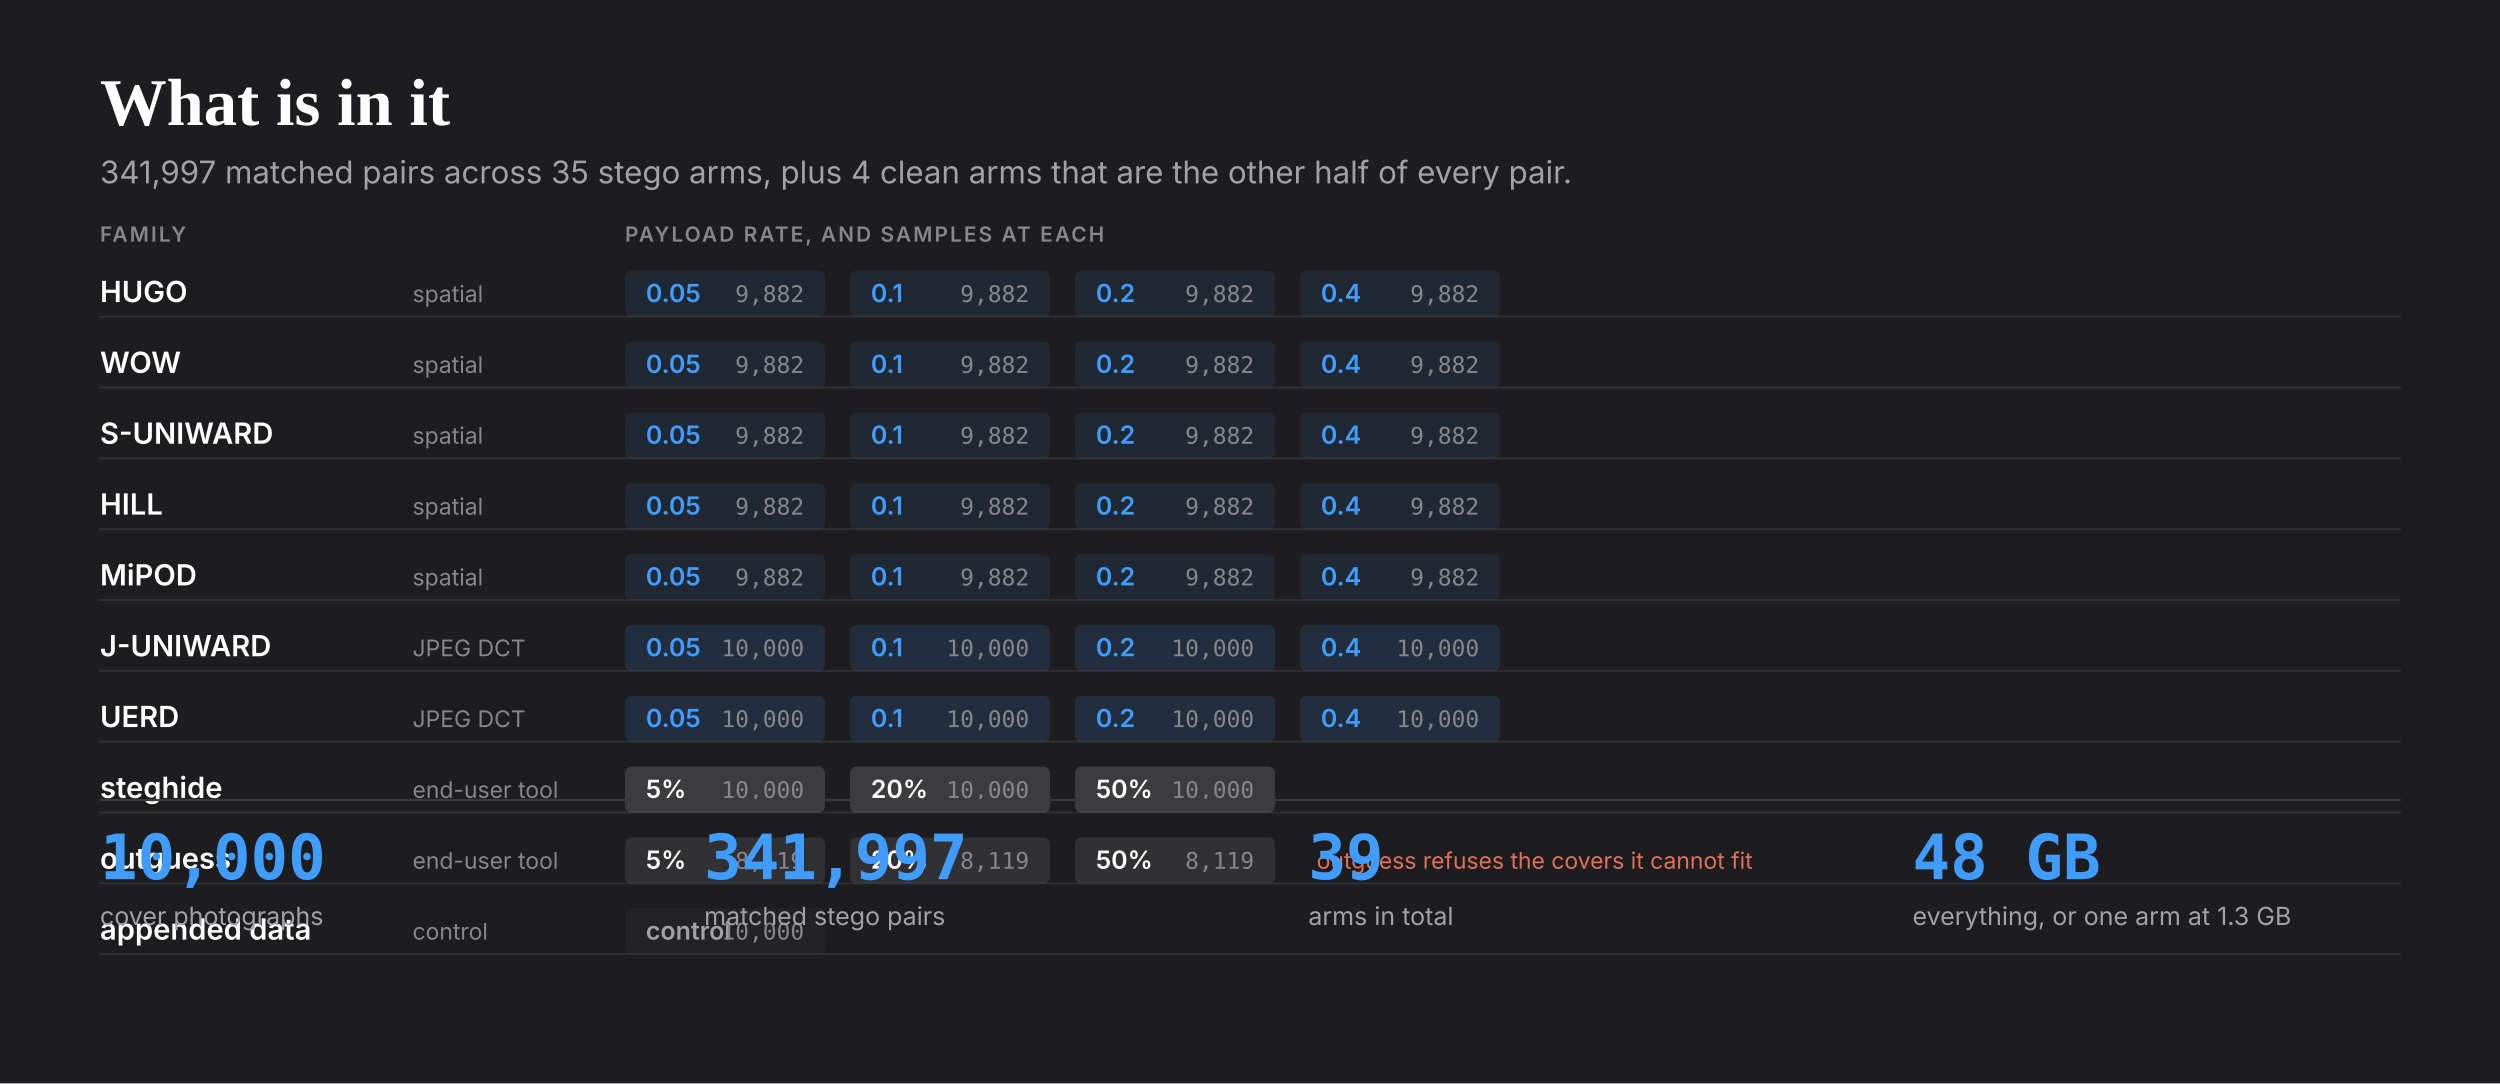
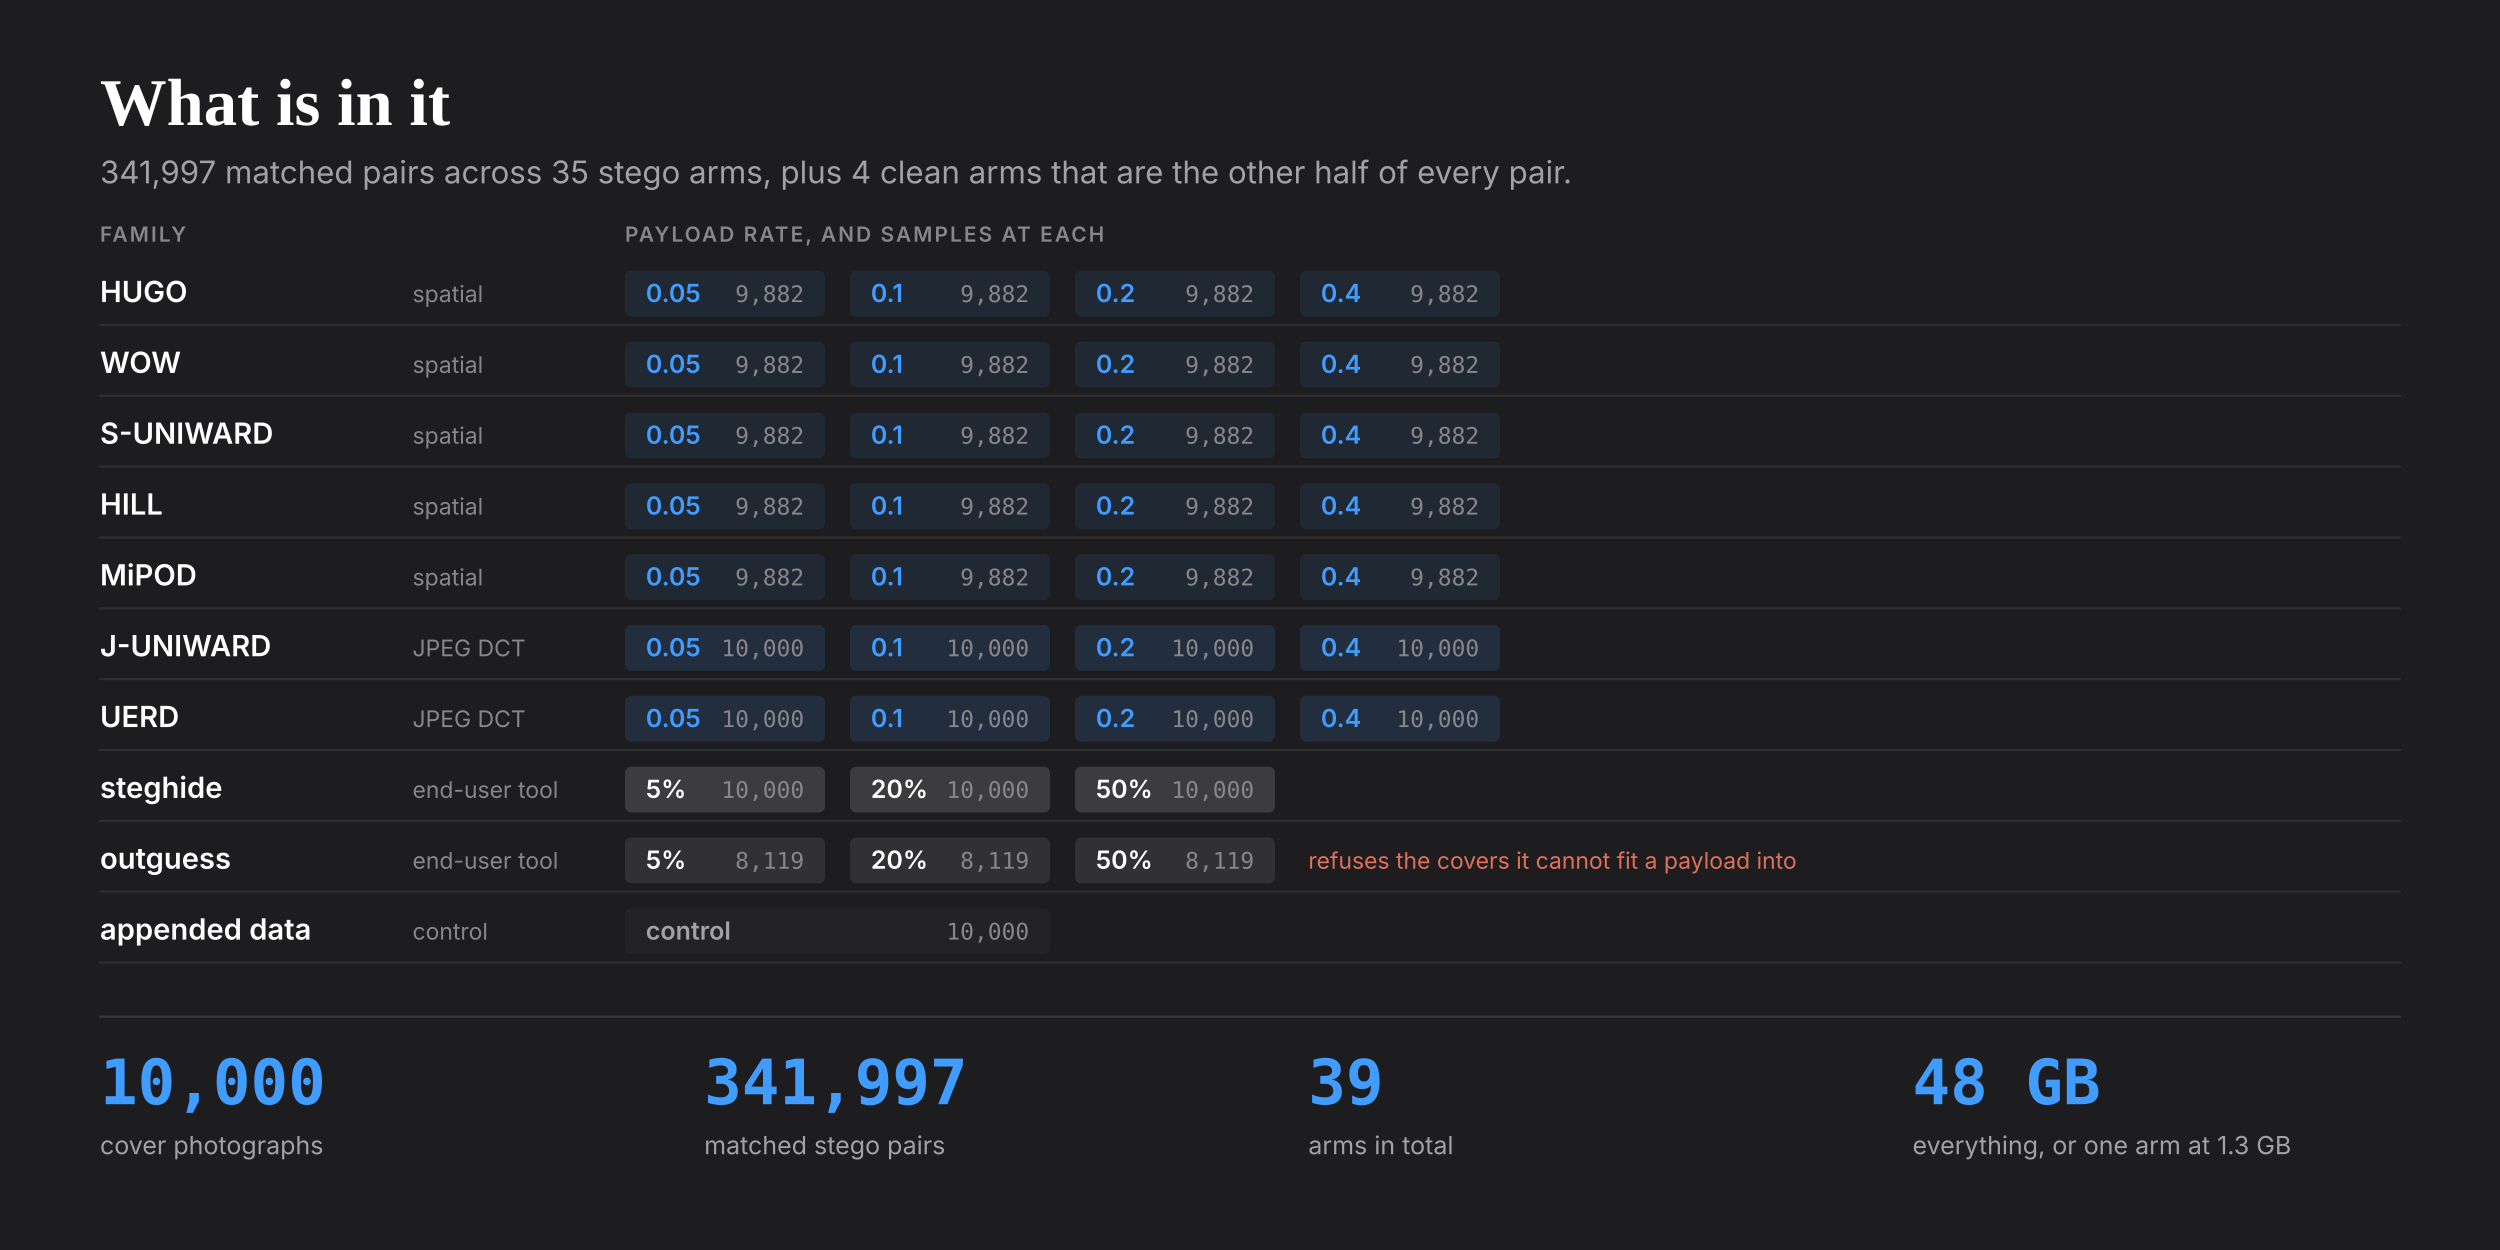
- <svg xmlns="http://www.w3.org/2000/svg" viewBox="0 0 1200 520" width="1200" height="520" role="img" aria-label="The Pentimento corpus: 341,997 matched pairs across 35 stego arms and 4 clean arms">
-   <rect x="0" y="0" width="1200" height="520" fill="#1D1D1F" />
+ <svg xmlns="http://www.w3.org/2000/svg" viewBox="0 0 1200 600" width="1200" height="600" role="img" aria-label="The Pentimento corpus: 341,997 matched pairs across 35 stego arms and 4 clean arms">
+   <rect x="0" y="0" width="1200" height="600" fill="#1D1D1F" />
  <text x="48" y="60" fill="#FFFFFF" font-family="Fraunces, Georgia, 'Times New Roman', serif" font-size="32" font-weight="600">What is in it</text>
  <text x="48" y="88" fill="#A1A1A6" font-family="'Hanken Grotesk', system-ui, -apple-system, 'Segoe UI', sans-serif" font-size="15">341,997 matched pairs across 35 stego arms, plus 4 clean arms that are the other half of every pair.</text>
  <text x="48" y="116" fill="#86868B" font-family="'Hanken Grotesk', system-ui, -apple-system, 'Segoe UI', sans-serif" font-size="10" font-weight="600" letter-spacing="0.1em">FAMILY</text>
  <text x="300" y="116" fill="#86868B" font-family="'Hanken Grotesk', system-ui, -apple-system, 'Segoe UI', sans-serif" font-size="10" font-weight="600" letter-spacing="0.1em">PAYLOAD RATE, AND SAMPLES AT EACH</text>
-   <line x1="48" y1="152" x2="1152" y2="152" stroke="#2F2F31" stroke-width="1" stroke-linecap="round" />
+   <line x1="48" y1="156" x2="1152" y2="156" stroke="#2F2F31" stroke-width="1" stroke-linecap="round" />
  <text x="48" y="145" fill="#FFFFFF" font-family="'Hanken Grotesk', system-ui, -apple-system, 'Segoe UI', sans-serif" font-size="14" font-weight="600">HUGO</text>
  <text x="198" y="145" fill="#86868B" font-family="'Hanken Grotesk', system-ui, -apple-system, 'Segoe UI', sans-serif" font-size="11">spatial</text>
  <rect x="300" y="130" width="96" height="22" fill="#409CFF" rx="3" opacity="0.09" />
  <text x="310" y="145" fill="#409CFF" font-family="'Hanken Grotesk', system-ui, -apple-system, 'Segoe UI', sans-serif" font-size="12" font-weight="600">0.05</text>
  <text x="386" y="145" fill="#86868B" font-family="'IBM Plex Mono', ui-monospace, 'SF Mono', Menlo, monospace" font-size="11" text-anchor="end">9,882</text>
  <rect x="408" y="130" width="96" height="22" fill="#409CFF" rx="3" opacity="0.09" />
  <text x="418" y="145" fill="#409CFF" font-family="'Hanken Grotesk', system-ui, -apple-system, 'Segoe UI', sans-serif" font-size="12" font-weight="600">0.1</text>
  <text x="494" y="145" fill="#86868B" font-family="'IBM Plex Mono', ui-monospace, 'SF Mono', Menlo, monospace" font-size="11" text-anchor="end">9,882</text>
  <rect x="516" y="130" width="96" height="22" fill="#409CFF" rx="3" opacity="0.09" />
  <text x="526" y="145" fill="#409CFF" font-family="'Hanken Grotesk', system-ui, -apple-system, 'Segoe UI', sans-serif" font-size="12" font-weight="600">0.2</text>
  <text x="602" y="145" fill="#86868B" font-family="'IBM Plex Mono', ui-monospace, 'SF Mono', Menlo, monospace" font-size="11" text-anchor="end">9,882</text>
  <rect x="624" y="130" width="96" height="22" fill="#409CFF" rx="3" opacity="0.09" />
  <text x="634" y="145" fill="#409CFF" font-family="'Hanken Grotesk', system-ui, -apple-system, 'Segoe UI', sans-serif" font-size="12" font-weight="600">0.4</text>
  <text x="710" y="145" fill="#86868B" font-family="'IBM Plex Mono', ui-monospace, 'SF Mono', Menlo, monospace" font-size="11" text-anchor="end">9,882</text>
-   <line x1="48" y1="186" x2="1152" y2="186" stroke="#2F2F31" stroke-width="1" stroke-linecap="round" />
+   <line x1="48" y1="190" x2="1152" y2="190" stroke="#2F2F31" stroke-width="1" stroke-linecap="round" />
  <text x="48" y="179" fill="#FFFFFF" font-family="'Hanken Grotesk', system-ui, -apple-system, 'Segoe UI', sans-serif" font-size="14" font-weight="600">WOW</text>
  <text x="198" y="179" fill="#86868B" font-family="'Hanken Grotesk', system-ui, -apple-system, 'Segoe UI', sans-serif" font-size="11">spatial</text>
  <rect x="300" y="164" width="96" height="22" fill="#409CFF" rx="3" opacity="0.09" />
  <text x="310" y="179" fill="#409CFF" font-family="'Hanken Grotesk', system-ui, -apple-system, 'Segoe UI', sans-serif" font-size="12" font-weight="600">0.05</text>
  <text x="386" y="179" fill="#86868B" font-family="'IBM Plex Mono', ui-monospace, 'SF Mono', Menlo, monospace" font-size="11" text-anchor="end">9,882</text>
  <rect x="408" y="164" width="96" height="22" fill="#409CFF" rx="3" opacity="0.09" />
  <text x="418" y="179" fill="#409CFF" font-family="'Hanken Grotesk', system-ui, -apple-system, 'Segoe UI', sans-serif" font-size="12" font-weight="600">0.1</text>
  <text x="494" y="179" fill="#86868B" font-family="'IBM Plex Mono', ui-monospace, 'SF Mono', Menlo, monospace" font-size="11" text-anchor="end">9,882</text>
  <rect x="516" y="164" width="96" height="22" fill="#409CFF" rx="3" opacity="0.09" />
  <text x="526" y="179" fill="#409CFF" font-family="'Hanken Grotesk', system-ui, -apple-system, 'Segoe UI', sans-serif" font-size="12" font-weight="600">0.2</text>
  <text x="602" y="179" fill="#86868B" font-family="'IBM Plex Mono', ui-monospace, 'SF Mono', Menlo, monospace" font-size="11" text-anchor="end">9,882</text>
  <rect x="624" y="164" width="96" height="22" fill="#409CFF" rx="3" opacity="0.09" />
  <text x="634" y="179" fill="#409CFF" font-family="'Hanken Grotesk', system-ui, -apple-system, 'Segoe UI', sans-serif" font-size="12" font-weight="600">0.4</text>
  <text x="710" y="179" fill="#86868B" font-family="'IBM Plex Mono', ui-monospace, 'SF Mono', Menlo, monospace" font-size="11" text-anchor="end">9,882</text>
-   <line x1="48" y1="220" x2="1152" y2="220" stroke="#2F2F31" stroke-width="1" stroke-linecap="round" />
+   <line x1="48" y1="224" x2="1152" y2="224" stroke="#2F2F31" stroke-width="1" stroke-linecap="round" />
  <text x="48" y="213" fill="#FFFFFF" font-family="'Hanken Grotesk', system-ui, -apple-system, 'Segoe UI', sans-serif" font-size="14" font-weight="600">S-UNIWARD</text>
  <text x="198" y="213" fill="#86868B" font-family="'Hanken Grotesk', system-ui, -apple-system, 'Segoe UI', sans-serif" font-size="11">spatial</text>
  <rect x="300" y="198" width="96" height="22" fill="#409CFF" rx="3" opacity="0.09" />
  <text x="310" y="213" fill="#409CFF" font-family="'Hanken Grotesk', system-ui, -apple-system, 'Segoe UI', sans-serif" font-size="12" font-weight="600">0.05</text>
  <text x="386" y="213" fill="#86868B" font-family="'IBM Plex Mono', ui-monospace, 'SF Mono', Menlo, monospace" font-size="11" text-anchor="end">9,882</text>
  <rect x="408" y="198" width="96" height="22" fill="#409CFF" rx="3" opacity="0.09" />
  <text x="418" y="213" fill="#409CFF" font-family="'Hanken Grotesk', system-ui, -apple-system, 'Segoe UI', sans-serif" font-size="12" font-weight="600">0.1</text>
  <text x="494" y="213" fill="#86868B" font-family="'IBM Plex Mono', ui-monospace, 'SF Mono', Menlo, monospace" font-size="11" text-anchor="end">9,882</text>
  <rect x="516" y="198" width="96" height="22" fill="#409CFF" rx="3" opacity="0.09" />
  <text x="526" y="213" fill="#409CFF" font-family="'Hanken Grotesk', system-ui, -apple-system, 'Segoe UI', sans-serif" font-size="12" font-weight="600">0.2</text>
  <text x="602" y="213" fill="#86868B" font-family="'IBM Plex Mono', ui-monospace, 'SF Mono', Menlo, monospace" font-size="11" text-anchor="end">9,882</text>
  <rect x="624" y="198" width="96" height="22" fill="#409CFF" rx="3" opacity="0.09" />
  <text x="634" y="213" fill="#409CFF" font-family="'Hanken Grotesk', system-ui, -apple-system, 'Segoe UI', sans-serif" font-size="12" font-weight="600">0.4</text>
  <text x="710" y="213" fill="#86868B" font-family="'IBM Plex Mono', ui-monospace, 'SF Mono', Menlo, monospace" font-size="11" text-anchor="end">9,882</text>
-   <line x1="48" y1="254" x2="1152" y2="254" stroke="#2F2F31" stroke-width="1" stroke-linecap="round" />
+   <line x1="48" y1="258" x2="1152" y2="258" stroke="#2F2F31" stroke-width="1" stroke-linecap="round" />
  <text x="48" y="247" fill="#FFFFFF" font-family="'Hanken Grotesk', system-ui, -apple-system, 'Segoe UI', sans-serif" font-size="14" font-weight="600">HILL</text>
  <text x="198" y="247" fill="#86868B" font-family="'Hanken Grotesk', system-ui, -apple-system, 'Segoe UI', sans-serif" font-size="11">spatial</text>
  <rect x="300" y="232" width="96" height="22" fill="#409CFF" rx="3" opacity="0.09" />
  <text x="310" y="247" fill="#409CFF" font-family="'Hanken Grotesk', system-ui, -apple-system, 'Segoe UI', sans-serif" font-size="12" font-weight="600">0.05</text>
  <text x="386" y="247" fill="#86868B" font-family="'IBM Plex Mono', ui-monospace, 'SF Mono', Menlo, monospace" font-size="11" text-anchor="end">9,882</text>
  <rect x="408" y="232" width="96" height="22" fill="#409CFF" rx="3" opacity="0.09" />
  <text x="418" y="247" fill="#409CFF" font-family="'Hanken Grotesk', system-ui, -apple-system, 'Segoe UI', sans-serif" font-size="12" font-weight="600">0.1</text>
  <text x="494" y="247" fill="#86868B" font-family="'IBM Plex Mono', ui-monospace, 'SF Mono', Menlo, monospace" font-size="11" text-anchor="end">9,882</text>
  <rect x="516" y="232" width="96" height="22" fill="#409CFF" rx="3" opacity="0.09" />
  <text x="526" y="247" fill="#409CFF" font-family="'Hanken Grotesk', system-ui, -apple-system, 'Segoe UI', sans-serif" font-size="12" font-weight="600">0.2</text>
  <text x="602" y="247" fill="#86868B" font-family="'IBM Plex Mono', ui-monospace, 'SF Mono', Menlo, monospace" font-size="11" text-anchor="end">9,882</text>
  <rect x="624" y="232" width="96" height="22" fill="#409CFF" rx="3" opacity="0.09" />
  <text x="634" y="247" fill="#409CFF" font-family="'Hanken Grotesk', system-ui, -apple-system, 'Segoe UI', sans-serif" font-size="12" font-weight="600">0.4</text>
  <text x="710" y="247" fill="#86868B" font-family="'IBM Plex Mono', ui-monospace, 'SF Mono', Menlo, monospace" font-size="11" text-anchor="end">9,882</text>
-   <line x1="48" y1="288" x2="1152" y2="288" stroke="#2F2F31" stroke-width="1" stroke-linecap="round" />
+   <line x1="48" y1="292" x2="1152" y2="292" stroke="#2F2F31" stroke-width="1" stroke-linecap="round" />
  <text x="48" y="281" fill="#FFFFFF" font-family="'Hanken Grotesk', system-ui, -apple-system, 'Segoe UI', sans-serif" font-size="14" font-weight="600">MiPOD</text>
  <text x="198" y="281" fill="#86868B" font-family="'Hanken Grotesk', system-ui, -apple-system, 'Segoe UI', sans-serif" font-size="11">spatial</text>
  <rect x="300" y="266" width="96" height="22" fill="#409CFF" rx="3" opacity="0.09" />
  <text x="310" y="281" fill="#409CFF" font-family="'Hanken Grotesk', system-ui, -apple-system, 'Segoe UI', sans-serif" font-size="12" font-weight="600">0.05</text>
  <text x="386" y="281" fill="#86868B" font-family="'IBM Plex Mono', ui-monospace, 'SF Mono', Menlo, monospace" font-size="11" text-anchor="end">9,882</text>
  <rect x="408" y="266" width="96" height="22" fill="#409CFF" rx="3" opacity="0.09" />
  <text x="418" y="281" fill="#409CFF" font-family="'Hanken Grotesk', system-ui, -apple-system, 'Segoe UI', sans-serif" font-size="12" font-weight="600">0.1</text>
  <text x="494" y="281" fill="#86868B" font-family="'IBM Plex Mono', ui-monospace, 'SF Mono', Menlo, monospace" font-size="11" text-anchor="end">9,882</text>
  <rect x="516" y="266" width="96" height="22" fill="#409CFF" rx="3" opacity="0.09" />
  <text x="526" y="281" fill="#409CFF" font-family="'Hanken Grotesk', system-ui, -apple-system, 'Segoe UI', sans-serif" font-size="12" font-weight="600">0.2</text>
  <text x="602" y="281" fill="#86868B" font-family="'IBM Plex Mono', ui-monospace, 'SF Mono', Menlo, monospace" font-size="11" text-anchor="end">9,882</text>
  <rect x="624" y="266" width="96" height="22" fill="#409CFF" rx="3" opacity="0.09" />
  <text x="634" y="281" fill="#409CFF" font-family="'Hanken Grotesk', system-ui, -apple-system, 'Segoe UI', sans-serif" font-size="12" font-weight="600">0.4</text>
  <text x="710" y="281" fill="#86868B" font-family="'IBM Plex Mono', ui-monospace, 'SF Mono', Menlo, monospace" font-size="11" text-anchor="end">9,882</text>
-   <line x1="48" y1="322" x2="1152" y2="322" stroke="#2F2F31" stroke-width="1" stroke-linecap="round" />
+   <line x1="48" y1="326" x2="1152" y2="326" stroke="#2F2F31" stroke-width="1" stroke-linecap="round" />
  <text x="48" y="315" fill="#FFFFFF" font-family="'Hanken Grotesk', system-ui, -apple-system, 'Segoe UI', sans-serif" font-size="14" font-weight="600">J-UNIWARD</text>
  <text x="198" y="315" fill="#86868B" font-family="'Hanken Grotesk', system-ui, -apple-system, 'Segoe UI', sans-serif" font-size="11">JPEG DCT</text>
  <rect x="300" y="300" width="96" height="22" fill="#409CFF" rx="3" opacity="0.14" />
  <text x="310" y="315" fill="#409CFF" font-family="'Hanken Grotesk', system-ui, -apple-system, 'Segoe UI', sans-serif" font-size="12" font-weight="600">0.05</text>
  <text x="386" y="315" fill="#86868B" font-family="'IBM Plex Mono', ui-monospace, 'SF Mono', Menlo, monospace" font-size="11" text-anchor="end">10,000</text>
  <rect x="408" y="300" width="96" height="22" fill="#409CFF" rx="3" opacity="0.14" />
  <text x="418" y="315" fill="#409CFF" font-family="'Hanken Grotesk', system-ui, -apple-system, 'Segoe UI', sans-serif" font-size="12" font-weight="600">0.1</text>
  <text x="494" y="315" fill="#86868B" font-family="'IBM Plex Mono', ui-monospace, 'SF Mono', Menlo, monospace" font-size="11" text-anchor="end">10,000</text>
  <rect x="516" y="300" width="96" height="22" fill="#409CFF" rx="3" opacity="0.14" />
  <text x="526" y="315" fill="#409CFF" font-family="'Hanken Grotesk', system-ui, -apple-system, 'Segoe UI', sans-serif" font-size="12" font-weight="600">0.2</text>
  <text x="602" y="315" fill="#86868B" font-family="'IBM Plex Mono', ui-monospace, 'SF Mono', Menlo, monospace" font-size="11" text-anchor="end">10,000</text>
  <rect x="624" y="300" width="96" height="22" fill="#409CFF" rx="3" opacity="0.14" />
  <text x="634" y="315" fill="#409CFF" font-family="'Hanken Grotesk', system-ui, -apple-system, 'Segoe UI', sans-serif" font-size="12" font-weight="600">0.4</text>
  <text x="710" y="315" fill="#86868B" font-family="'IBM Plex Mono', ui-monospace, 'SF Mono', Menlo, monospace" font-size="11" text-anchor="end">10,000</text>
-   <line x1="48" y1="356" x2="1152" y2="356" stroke="#2F2F31" stroke-width="1" stroke-linecap="round" />
+   <line x1="48" y1="360" x2="1152" y2="360" stroke="#2F2F31" stroke-width="1" stroke-linecap="round" />
  <text x="48" y="349" fill="#FFFFFF" font-family="'Hanken Grotesk', system-ui, -apple-system, 'Segoe UI', sans-serif" font-size="14" font-weight="600">UERD</text>
  <text x="198" y="349" fill="#86868B" font-family="'Hanken Grotesk', system-ui, -apple-system, 'Segoe UI', sans-serif" font-size="11">JPEG DCT</text>
  <rect x="300" y="334" width="96" height="22" fill="#409CFF" rx="3" opacity="0.14" />
  <text x="310" y="349" fill="#409CFF" font-family="'Hanken Grotesk', system-ui, -apple-system, 'Segoe UI', sans-serif" font-size="12" font-weight="600">0.05</text>
  <text x="386" y="349" fill="#86868B" font-family="'IBM Plex Mono', ui-monospace, 'SF Mono', Menlo, monospace" font-size="11" text-anchor="end">10,000</text>
  <rect x="408" y="334" width="96" height="22" fill="#409CFF" rx="3" opacity="0.14" />
  <text x="418" y="349" fill="#409CFF" font-family="'Hanken Grotesk', system-ui, -apple-system, 'Segoe UI', sans-serif" font-size="12" font-weight="600">0.1</text>
  <text x="494" y="349" fill="#86868B" font-family="'IBM Plex Mono', ui-monospace, 'SF Mono', Menlo, monospace" font-size="11" text-anchor="end">10,000</text>
  <rect x="516" y="334" width="96" height="22" fill="#409CFF" rx="3" opacity="0.14" />
  <text x="526" y="349" fill="#409CFF" font-family="'Hanken Grotesk', system-ui, -apple-system, 'Segoe UI', sans-serif" font-size="12" font-weight="600">0.2</text>
  <text x="602" y="349" fill="#86868B" font-family="'IBM Plex Mono', ui-monospace, 'SF Mono', Menlo, monospace" font-size="11" text-anchor="end">10,000</text>
  <rect x="624" y="334" width="96" height="22" fill="#409CFF" rx="3" opacity="0.14" />
  <text x="634" y="349" fill="#409CFF" font-family="'Hanken Grotesk', system-ui, -apple-system, 'Segoe UI', sans-serif" font-size="12" font-weight="600">0.4</text>
  <text x="710" y="349" fill="#86868B" font-family="'IBM Plex Mono', ui-monospace, 'SF Mono', Menlo, monospace" font-size="11" text-anchor="end">10,000</text>
-   <line x1="48" y1="390" x2="1152" y2="390" stroke="#2F2F31" stroke-width="1" stroke-linecap="round" />
+   <line x1="48" y1="394" x2="1152" y2="394" stroke="#2F2F31" stroke-width="1" stroke-linecap="round" />
  <text x="48" y="383" fill="#FFFFFF" font-family="'Hanken Grotesk', system-ui, -apple-system, 'Segoe UI', sans-serif" font-size="14" font-weight="600">steghide</text>
  <text x="198" y="383" fill="#86868B" font-family="'Hanken Grotesk', system-ui, -apple-system, 'Segoe UI', sans-serif" font-size="11">end-user tool</text>
  <rect x="300" y="368" width="96" height="22" fill="#FFFFFF" rx="3" opacity="0.14" />
  <text x="310" y="383" fill="#FFFFFF" font-family="'Hanken Grotesk', system-ui, -apple-system, 'Segoe UI', sans-serif" font-size="12" font-weight="600">5%</text>
  <text x="386" y="383" fill="#86868B" font-family="'IBM Plex Mono', ui-monospace, 'SF Mono', Menlo, monospace" font-size="11" text-anchor="end">10,000</text>
  <rect x="408" y="368" width="96" height="22" fill="#FFFFFF" rx="3" opacity="0.14" />
  <text x="418" y="383" fill="#FFFFFF" font-family="'Hanken Grotesk', system-ui, -apple-system, 'Segoe UI', sans-serif" font-size="12" font-weight="600">20%</text>
  <text x="494" y="383" fill="#86868B" font-family="'IBM Plex Mono', ui-monospace, 'SF Mono', Menlo, monospace" font-size="11" text-anchor="end">10,000</text>
  <rect x="516" y="368" width="96" height="22" fill="#FFFFFF" rx="3" opacity="0.14" />
  <text x="526" y="383" fill="#FFFFFF" font-family="'Hanken Grotesk', system-ui, -apple-system, 'Segoe UI', sans-serif" font-size="12" font-weight="600">50%</text>
  <text x="602" y="383" fill="#86868B" font-family="'IBM Plex Mono', ui-monospace, 'SF Mono', Menlo, monospace" font-size="11" text-anchor="end">10,000</text>
-   <line x1="48" y1="424" x2="1152" y2="424" stroke="#2F2F31" stroke-width="1" stroke-linecap="round" />
+   <line x1="48" y1="428" x2="1152" y2="428" stroke="#2F2F31" stroke-width="1" stroke-linecap="round" />
  <text x="48" y="417" fill="#FFFFFF" font-family="'Hanken Grotesk', system-ui, -apple-system, 'Segoe UI', sans-serif" font-size="14" font-weight="600">outguess</text>
  <text x="198" y="417" fill="#86868B" font-family="'Hanken Grotesk', system-ui, -apple-system, 'Segoe UI', sans-serif" font-size="11">end-user tool</text>
  <rect x="300" y="402" width="96" height="22" fill="#FFFFFF" rx="3" opacity="0.09" />
  <text x="310" y="417" fill="#FFFFFF" font-family="'Hanken Grotesk', system-ui, -apple-system, 'Segoe UI', sans-serif" font-size="12" font-weight="600">5%</text>
  <text x="386" y="417" fill="#86868B" font-family="'IBM Plex Mono', ui-monospace, 'SF Mono', Menlo, monospace" font-size="11" text-anchor="end">8,119</text>
  <rect x="408" y="402" width="96" height="22" fill="#FFFFFF" rx="3" opacity="0.09" />
  <text x="418" y="417" fill="#FFFFFF" font-family="'Hanken Grotesk', system-ui, -apple-system, 'Segoe UI', sans-serif" font-size="12" font-weight="600">20%</text>
  <text x="494" y="417" fill="#86868B" font-family="'IBM Plex Mono', ui-monospace, 'SF Mono', Menlo, monospace" font-size="11" text-anchor="end">8,119</text>
  <rect x="516" y="402" width="96" height="22" fill="#FFFFFF" rx="3" opacity="0.09" />
  <text x="526" y="417" fill="#FFFFFF" font-family="'Hanken Grotesk', system-ui, -apple-system, 'Segoe UI', sans-serif" font-size="12" font-weight="600">50%</text>
  <text x="602" y="417" fill="#86868B" font-family="'IBM Plex Mono', ui-monospace, 'SF Mono', Menlo, monospace" font-size="11" text-anchor="end">8,119</text>
-   <line x1="48" y1="458" x2="1152" y2="458" stroke="#2F2F31" stroke-width="1" stroke-linecap="round" />
+   <text x="628" y="417" fill="#E0705A" font-family="'Hanken Grotesk', system-ui, -apple-system, 'Segoe UI', sans-serif" font-size="11">refuses the covers it cannot fit a payload into</text>
+   <line x1="48" y1="462" x2="1152" y2="462" stroke="#2F2F31" stroke-width="1" stroke-linecap="round" />
  <text x="48" y="451" fill="#FFFFFF" font-family="'Hanken Grotesk', system-ui, -apple-system, 'Segoe UI', sans-serif" font-size="14" font-weight="600">appended data</text>
  <text x="198" y="451" fill="#86868B" font-family="'Hanken Grotesk', system-ui, -apple-system, 'Segoe UI', sans-serif" font-size="11">control</text>
-   <rect x="300" y="436" width="96" height="22" fill="#48484A" rx="3" opacity="0.14" />
+   <rect x="300" y="436" width="204" height="22" fill="#48484A" rx="3" opacity="0.14" />
  <text x="310" y="451" fill="#A1A1A6" font-family="'Hanken Grotesk', system-ui, -apple-system, 'Segoe UI', sans-serif" font-size="12" font-weight="600">control</text>
-   <text x="386" y="451" fill="#86868B" font-family="'IBM Plex Mono', ui-monospace, 'SF Mono', Menlo, monospace" font-size="11" text-anchor="end">10,000</text>
-   <text x="632" y="417" fill="#E0705A" font-family="'Hanken Grotesk', system-ui, -apple-system, 'Segoe UI', sans-serif" font-size="11">outguess refuses the covers it cannot fit</text>
-   <line x1="48" y1="384" x2="1152" y2="384" stroke="#3A3A3C" stroke-width="1" stroke-linecap="round" />
-   <text x="48" y="422" fill="#409CFF" font-family="'IBM Plex Mono', ui-monospace, 'SF Mono', Menlo, monospace" font-size="30" font-weight="600">10,000</text>
-   <text x="48" y="444" fill="#A1A1A6" font-family="'Hanken Grotesk', system-ui, -apple-system, 'Segoe UI', sans-serif" font-size="12">cover photographs</text>
-   <text x="338" y="422" fill="#409CFF" font-family="'IBM Plex Mono', ui-monospace, 'SF Mono', Menlo, monospace" font-size="30" font-weight="600">341,997</text>
-   <text x="338" y="444" fill="#A1A1A6" font-family="'Hanken Grotesk', system-ui, -apple-system, 'Segoe UI', sans-serif" font-size="12">matched stego pairs</text>
-   <text x="628" y="422" fill="#409CFF" font-family="'IBM Plex Mono', ui-monospace, 'SF Mono', Menlo, monospace" font-size="30" font-weight="600">39</text>
-   <text x="628" y="444" fill="#A1A1A6" font-family="'Hanken Grotesk', system-ui, -apple-system, 'Segoe UI', sans-serif" font-size="12">arms in total</text>
-   <text x="918" y="422" fill="#409CFF" font-family="'IBM Plex Mono', ui-monospace, 'SF Mono', Menlo, monospace" font-size="30" font-weight="600">48 GB</text>
-   <text x="918" y="444" fill="#A1A1A6" font-family="'Hanken Grotesk', system-ui, -apple-system, 'Segoe UI', sans-serif" font-size="12">everything, or one arm at 1.3 GB</text>
+   <text x="494" y="451" fill="#86868B" font-family="'IBM Plex Mono', ui-monospace, 'SF Mono', Menlo, monospace" font-size="11" text-anchor="end">10,000</text>
+   <line x1="48" y1="488" x2="1152" y2="488" stroke="#3A3A3C" stroke-width="1" stroke-linecap="round" />
+   <text x="48" y="530" fill="#409CFF" font-family="'IBM Plex Mono', ui-monospace, 'SF Mono', Menlo, monospace" font-size="30" font-weight="600">10,000</text>
+   <text x="48" y="554" fill="#A1A1A6" font-family="'Hanken Grotesk', system-ui, -apple-system, 'Segoe UI', sans-serif" font-size="12">cover photographs</text>
+   <text x="338" y="530" fill="#409CFF" font-family="'IBM Plex Mono', ui-monospace, 'SF Mono', Menlo, monospace" font-size="30" font-weight="600">341,997</text>
+   <text x="338" y="554" fill="#A1A1A6" font-family="'Hanken Grotesk', system-ui, -apple-system, 'Segoe UI', sans-serif" font-size="12">matched stego pairs</text>
+   <text x="628" y="530" fill="#409CFF" font-family="'IBM Plex Mono', ui-monospace, 'SF Mono', Menlo, monospace" font-size="30" font-weight="600">39</text>
+   <text x="628" y="554" fill="#A1A1A6" font-family="'Hanken Grotesk', system-ui, -apple-system, 'Segoe UI', sans-serif" font-size="12">arms in total</text>
+   <text x="918" y="530" fill="#409CFF" font-family="'IBM Plex Mono', ui-monospace, 'SF Mono', Menlo, monospace" font-size="30" font-weight="600">48 GB</text>
+   <text x="918" y="554" fill="#A1A1A6" font-family="'Hanken Grotesk', system-ui, -apple-system, 'Segoe UI', sans-serif" font-size="12">everything, or one arm at 1.3 GB</text>
</svg>
